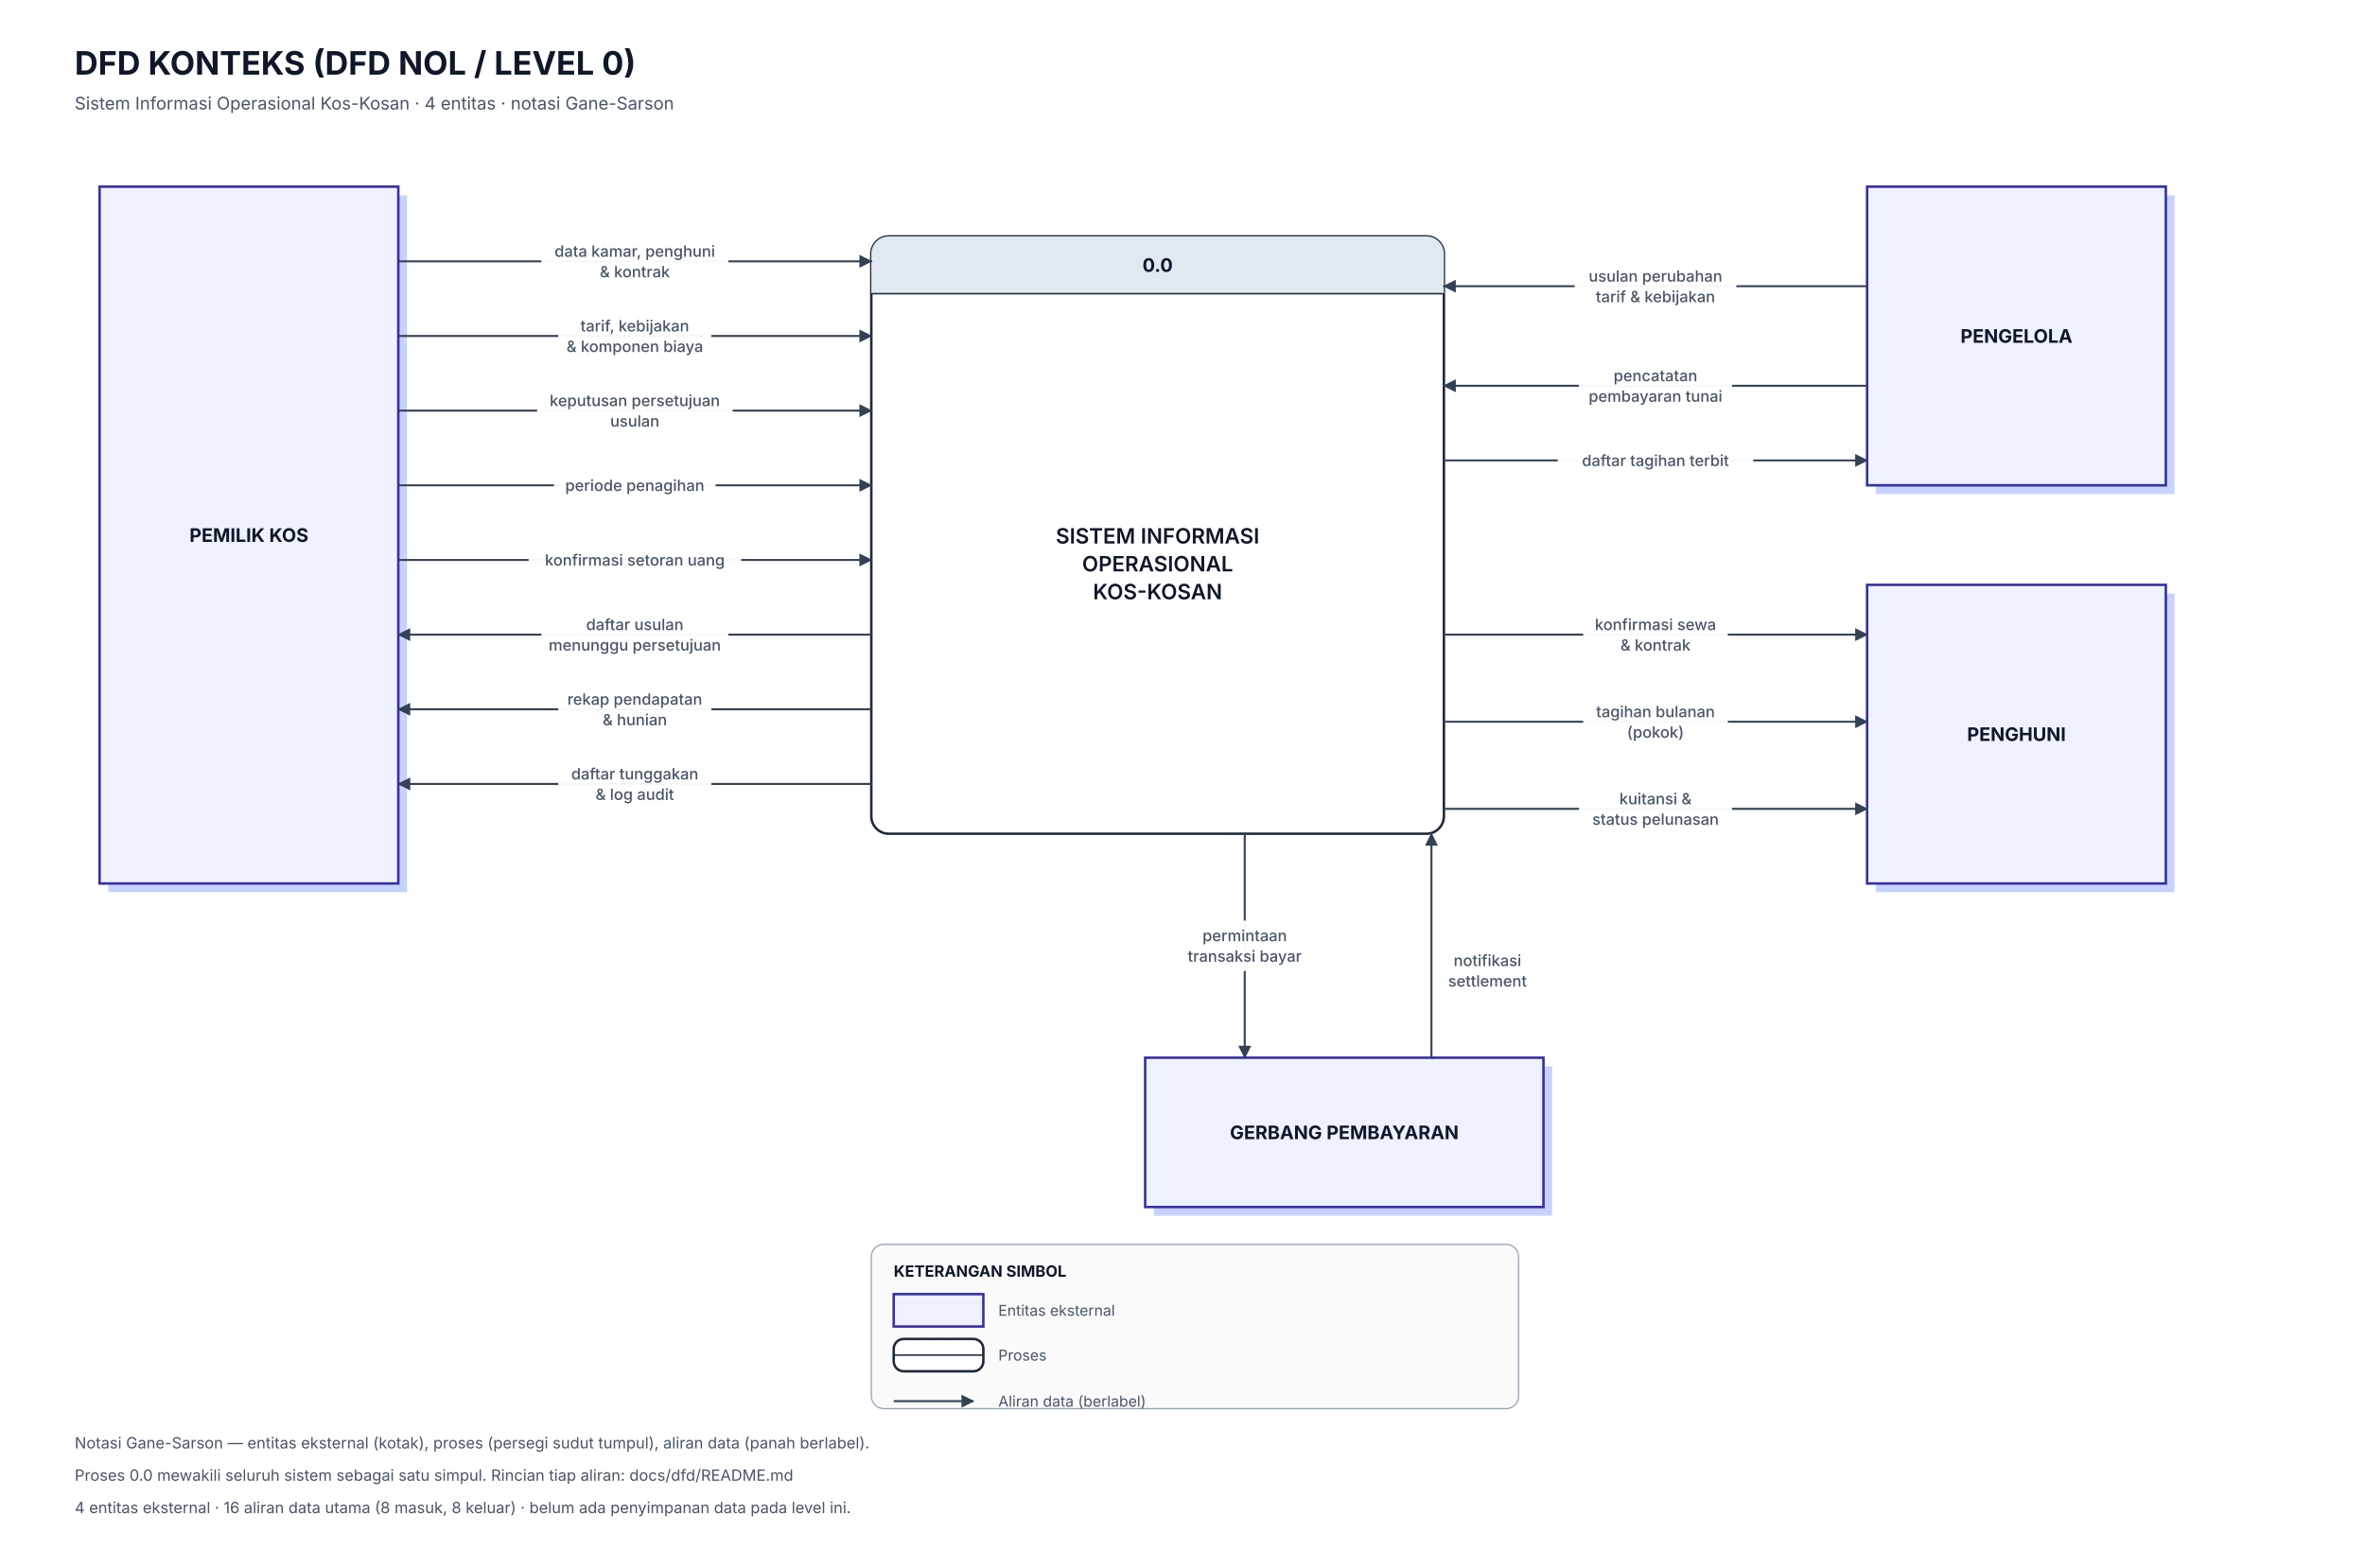
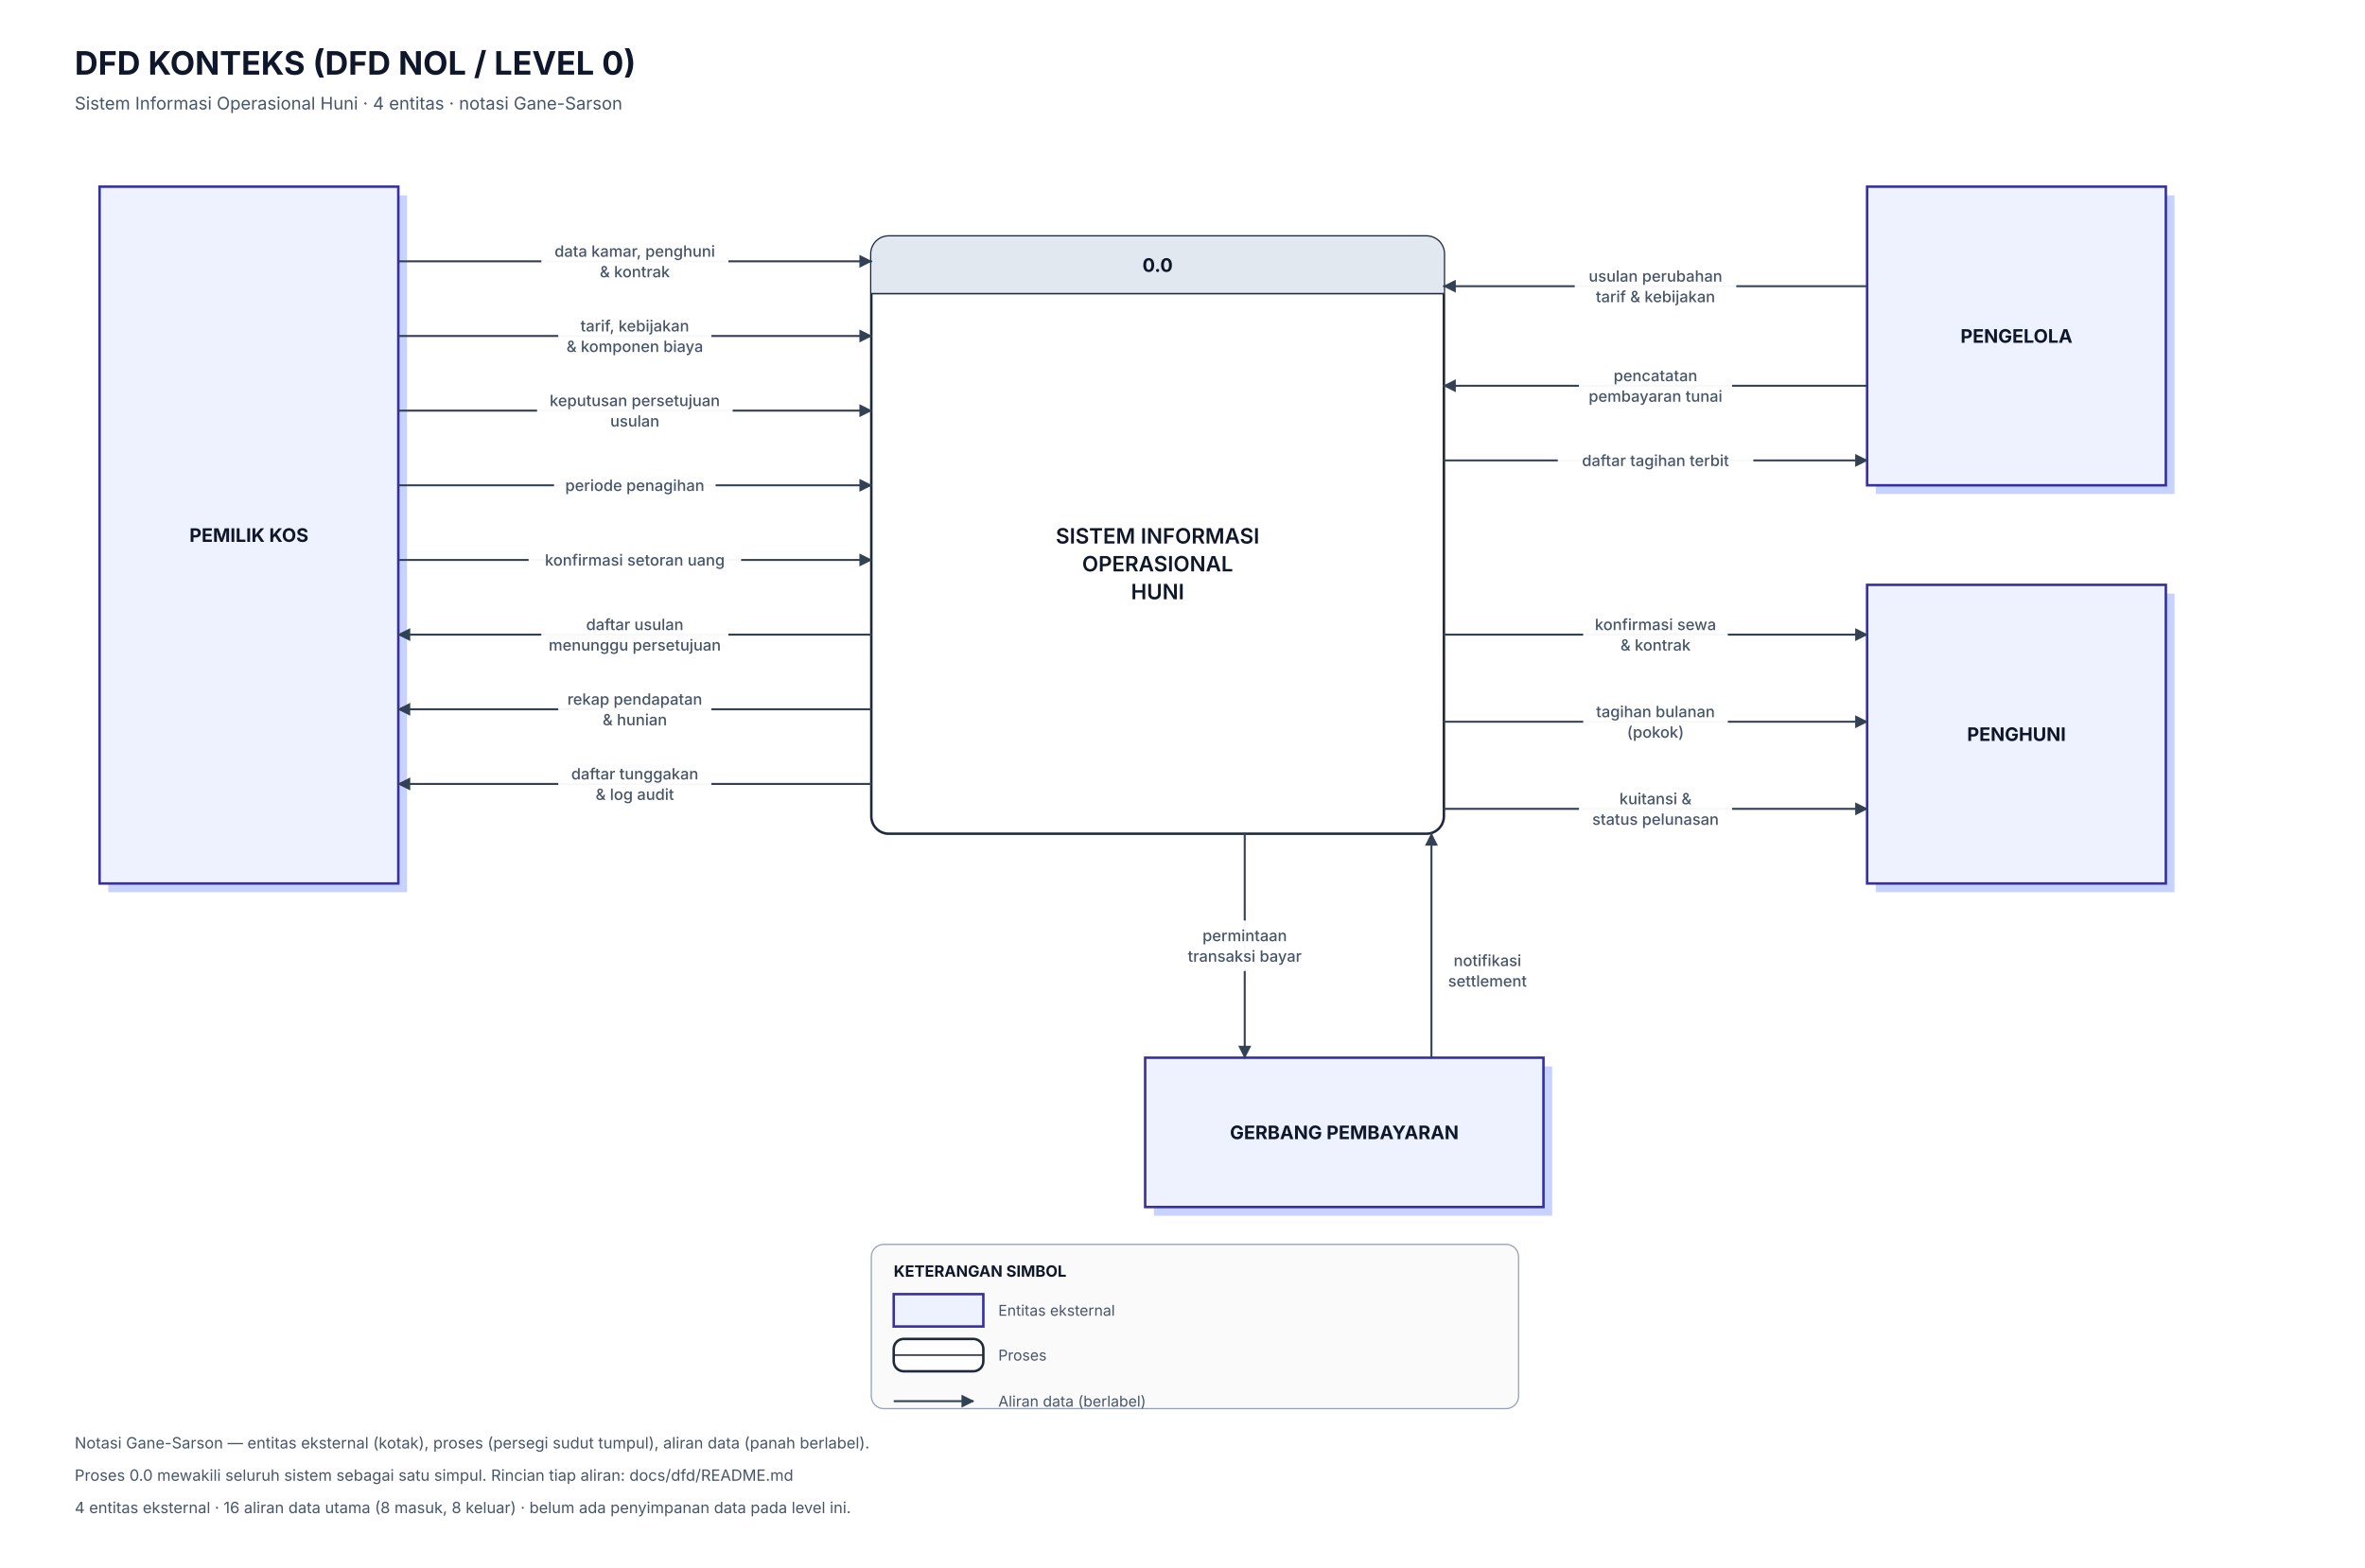
<svg xmlns="http://www.w3.org/2000/svg" width="1900" height="1260" viewBox="0 0 1900 1260" font-family="'Segoe UI', 'Inter', 'Helvetica Neue', Arial, sans-serif">
  <defs>
    <marker id="arrow" viewBox="0 0 10 10" refX="9.2" refY="5" markerWidth="6.5" markerHeight="6.5" orient="auto-start-reverse">
      <path d="M0,0 L10,5 L0,10 Z" fill="#334155" />
    </marker>
  </defs>
  <rect width="1900" height="1260" fill="#ffffff" />
  <text x="60" y="60" font-size="26" font-weight="700" fill="#0f172a">DFD KONTEKS (DFD NOL / LEVEL 0)</text>
-   <text x="60" y="88" font-size="14" font-weight="400" fill="#475569">Sistem Informasi Operasional Kos-Kosan  ·  4 entitas  ·  notasi Gane-Sarson</text>
+   <text x="60" y="88" font-size="14" font-weight="400" fill="#475569">Sistem Informasi Operasional Huni  ·  4 entitas  ·  notasi Gane-Sarson</text>
  <rect x="87" y="157" width="240" height="560" fill="#c7d2fe" />
  <rect x="80" y="150" width="240" height="560" fill="#eef2ff" stroke="#3730a3" stroke-width="2" />
  <text x="200" y="430" text-anchor="middle" dominant-baseline="central" font-size="15" font-weight="700" fill="#0f172a">PEMILIK KOS</text>
  <rect x="1507" y="157" width="240" height="240" fill="#c7d2fe" />
  <rect x="1500" y="150" width="240" height="240" fill="#eef2ff" stroke="#3730a3" stroke-width="2" />
  <text x="1620" y="270" text-anchor="middle" dominant-baseline="central" font-size="15" font-weight="700" fill="#0f172a">PENGELOLA</text>
  <rect x="1507" y="477" width="240" height="240" fill="#c7d2fe" />
  <rect x="1500" y="470" width="240" height="240" fill="#eef2ff" stroke="#3730a3" stroke-width="2" />
  <text x="1620" y="590" text-anchor="middle" dominant-baseline="central" font-size="15" font-weight="700" fill="#0f172a">PENGHUNI</text>
  <rect x="927" y="857" width="320" height="120" fill="#c7d2fe" />
  <rect x="920" y="850" width="320" height="120" fill="#eef2ff" stroke="#3730a3" stroke-width="2" />
  <text x="1080" y="910" text-anchor="middle" dominant-baseline="central" font-size="15" font-weight="700" fill="#0f172a">GERBANG PEMBAYARAN</text>
  <rect x="700" y="190" width="460" height="480" rx="14" ry="14" fill="#ffffff" stroke="#1e293b" stroke-width="2" />
  <path d="M714 190 H1146 A14 14 0 0 1 1160 204 V236 H700 V204 A14 14 0 0 1 714 190 Z" fill="#e2e8f0" />
  <path d="M700 236 H1160" stroke="#1e293b" stroke-width="1.2" />
  <text x="930" y="213" text-anchor="middle" dominant-baseline="central" font-size="15" font-weight="700" fill="#0f172a">0.0</text>
  <text x="930" y="430.6" text-anchor="middle" dominant-baseline="central" font-size="17" font-weight="600" fill="#0f172a">SISTEM INFORMASI</text>
  <text x="930" y="453" text-anchor="middle" dominant-baseline="central" font-size="17" font-weight="600" fill="#0f172a">OPERASIONAL</text>
-   <text x="930" y="475.4" text-anchor="middle" dominant-baseline="central" font-size="17" font-weight="600" fill="#0f172a">KOS-KOSAN</text>
+   <text x="930" y="475.4" text-anchor="middle" dominant-baseline="central" font-size="17" font-weight="600" fill="#0f172a">HUNI</text>
  <path d="M320 210 L700 210" fill="none" stroke="#334155" stroke-width="1.6" marker-end="url(#arrow)" stroke-linejoin="round" stroke-linecap="round" />
  <path d="M320 270 L700 270" fill="none" stroke="#334155" stroke-width="1.6" marker-end="url(#arrow)" stroke-linejoin="round" stroke-linecap="round" />
  <path d="M320 330 L700 330" fill="none" stroke="#334155" stroke-width="1.6" marker-end="url(#arrow)" stroke-linejoin="round" stroke-linecap="round" />
  <path d="M320 390 L700 390" fill="none" stroke="#334155" stroke-width="1.6" marker-end="url(#arrow)" stroke-linejoin="round" stroke-linecap="round" />
  <path d="M320 450 L700 450" fill="none" stroke="#334155" stroke-width="1.6" marker-end="url(#arrow)" stroke-linejoin="round" stroke-linecap="round" />
  <path d="M1500 230 L1160 230" fill="none" stroke="#334155" stroke-width="1.6" marker-end="url(#arrow)" stroke-linejoin="round" stroke-linecap="round" />
  <path d="M1500 310 L1160 310" fill="none" stroke="#334155" stroke-width="1.6" marker-end="url(#arrow)" stroke-linejoin="round" stroke-linecap="round" />
  <path d="M1150 850 L1150 670" fill="none" stroke="#334155" stroke-width="1.6" marker-end="url(#arrow)" stroke-linejoin="round" stroke-linecap="round" />
  <path d="M1160 510 L1500 510" fill="none" stroke="#334155" stroke-width="1.6" marker-end="url(#arrow)" stroke-linejoin="round" stroke-linecap="round" />
  <path d="M700 510 L320 510" fill="none" stroke="#334155" stroke-width="1.6" marker-end="url(#arrow)" stroke-linejoin="round" stroke-linecap="round" />
  <path d="M1160 580 L1500 580" fill="none" stroke="#334155" stroke-width="1.6" marker-end="url(#arrow)" stroke-linejoin="round" stroke-linecap="round" />
  <path d="M1160 370 L1500 370" fill="none" stroke="#334155" stroke-width="1.6" marker-end="url(#arrow)" stroke-linejoin="round" stroke-linecap="round" />
  <path d="M1160 650 L1500 650" fill="none" stroke="#334155" stroke-width="1.6" marker-end="url(#arrow)" stroke-linejoin="round" stroke-linecap="round" />
  <path d="M700 570 L320 570" fill="none" stroke="#334155" stroke-width="1.6" marker-end="url(#arrow)" stroke-linejoin="round" stroke-linecap="round" />
  <path d="M700 630 L320 630" fill="none" stroke="#334155" stroke-width="1.6" marker-end="url(#arrow)" stroke-linejoin="round" stroke-linecap="round" />
  <path d="M1000 670 L1000 850" fill="none" stroke="#334155" stroke-width="1.6" marker-end="url(#arrow)" stroke-linejoin="round" stroke-linecap="round" />
  <rect x="434.9" y="189.8" width="150.3" height="40.5" rx="4" fill="#ffffff" opacity="0.96" />
  <text x="510" y="201.8" text-anchor="middle" dominant-baseline="central" font-size="12.5" font-weight="500" fill="#475569">data kamar, penghuni</text>
  <text x="510" y="218.3" text-anchor="middle" dominant-baseline="central" font-size="12.5" font-weight="500" fill="#475569">&amp; kontrak</text>
  <rect x="448.5" y="249.8" width="123" height="40.5" rx="4" fill="#ffffff" opacity="0.96" />
  <text x="510" y="261.8" text-anchor="middle" dominant-baseline="central" font-size="12.5" font-weight="500" fill="#475569">tarif, kebijakan</text>
  <text x="510" y="278.3" text-anchor="middle" dominant-baseline="central" font-size="12.5" font-weight="500" fill="#475569">&amp; komponen biaya</text>
  <rect x="431.5" y="309.8" width="157.1" height="40.5" rx="4" fill="#ffffff" opacity="0.96" />
  <text x="510" y="321.8" text-anchor="middle" dominant-baseline="central" font-size="12.5" font-weight="500" fill="#475569">keputusan persetujuan</text>
  <text x="510" y="338.3" text-anchor="middle" dominant-baseline="central" font-size="12.5" font-weight="500" fill="#475569">usulan</text>
  <rect x="445.1" y="378.1" width="129.8" height="23.8" rx="4" fill="#ffffff" opacity="0.96" />
  <text x="510" y="390" text-anchor="middle" dominant-baseline="central" font-size="12.5" font-weight="500" fill="#475569">periode penagihan</text>
  <rect x="424.7" y="438.1" width="170.7" height="23.8" rx="4" fill="#ffffff" opacity="0.96" />
  <text x="510" y="450" text-anchor="middle" dominant-baseline="central" font-size="12.5" font-weight="500" fill="#475569">konfirmasi setoran uang</text>
  <rect x="1265.1" y="209.8" width="129.8" height="40.5" rx="4" fill="#ffffff" opacity="0.96" />
  <text x="1330" y="221.8" text-anchor="middle" dominant-baseline="central" font-size="12.5" font-weight="500" fill="#475569">usulan perubahan</text>
  <text x="1330" y="238.3" text-anchor="middle" dominant-baseline="central" font-size="12.5" font-weight="500" fill="#475569">tarif &amp; kebijakan</text>
  <rect x="1268.5" y="289.8" width="123" height="40.5" rx="4" fill="#ffffff" opacity="0.96" />
  <text x="1330" y="301.8" text-anchor="middle" dominant-baseline="central" font-size="12.5" font-weight="500" fill="#475569">pencatatan</text>
  <text x="1330" y="318.3" text-anchor="middle" dominant-baseline="central" font-size="12.5" font-weight="500" fill="#475569">pembayaran tunai</text>
  <rect x="1153.9" y="759.8" width="82.1" height="40.5" rx="4" fill="#ffffff" opacity="0.96" />
  <text x="1195" y="771.8" text-anchor="middle" dominant-baseline="central" font-size="12.5" font-weight="500" fill="#475569">notifikasi</text>
  <text x="1195" y="788.3" text-anchor="middle" dominant-baseline="central" font-size="12.5" font-weight="500" fill="#475569">settlement</text>
  <rect x="1271.9" y="489.8" width="116.2" height="40.5" rx="4" fill="#ffffff" opacity="0.96" />
  <text x="1330" y="501.8" text-anchor="middle" dominant-baseline="central" font-size="12.5" font-weight="500" fill="#475569">konfirmasi sewa</text>
  <text x="1330" y="518.3" text-anchor="middle" dominant-baseline="central" font-size="12.5" font-weight="500" fill="#475569">&amp; kontrak</text>
  <rect x="434.9" y="489.8" width="150.3" height="40.5" rx="4" fill="#ffffff" opacity="0.96" />
  <text x="510" y="501.8" text-anchor="middle" dominant-baseline="central" font-size="12.5" font-weight="500" fill="#475569">daftar usulan</text>
  <text x="510" y="518.3" text-anchor="middle" dominant-baseline="central" font-size="12.5" font-weight="500" fill="#475569">menunggu persetujuan</text>
  <rect x="1271.9" y="559.8" width="116.2" height="40.5" rx="4" fill="#ffffff" opacity="0.96" />
  <text x="1330" y="571.8" text-anchor="middle" dominant-baseline="central" font-size="12.5" font-weight="500" fill="#475569">tagihan bulanan</text>
  <text x="1330" y="588.3" text-anchor="middle" dominant-baseline="central" font-size="12.5" font-weight="500" fill="#475569">(pokok)</text>
  <rect x="1251.5" y="358.1" width="157.1" height="23.8" rx="4" fill="#ffffff" opacity="0.96" />
  <text x="1330" y="370" text-anchor="middle" dominant-baseline="central" font-size="12.5" font-weight="500" fill="#475569">daftar tagihan terbit</text>
  <rect x="1268.5" y="629.8" width="123" height="40.5" rx="4" fill="#ffffff" opacity="0.96" />
  <text x="1330" y="641.8" text-anchor="middle" dominant-baseline="central" font-size="12.5" font-weight="500" fill="#475569">kuitansi &amp;</text>
  <text x="1330" y="658.3" text-anchor="middle" dominant-baseline="central" font-size="12.5" font-weight="500" fill="#475569">status pelunasan</text>
  <rect x="448.5" y="549.8" width="123" height="40.5" rx="4" fill="#ffffff" opacity="0.96" />
  <text x="510" y="561.8" text-anchor="middle" dominant-baseline="central" font-size="12.5" font-weight="500" fill="#475569">rekap pendapatan</text>
  <text x="510" y="578.3" text-anchor="middle" dominant-baseline="central" font-size="12.5" font-weight="500" fill="#475569">&amp; hunian</text>
  <rect x="448.5" y="609.8" width="123" height="40.5" rx="4" fill="#ffffff" opacity="0.96" />
  <text x="510" y="621.8" text-anchor="middle" dominant-baseline="central" font-size="12.5" font-weight="500" fill="#475569">daftar tunggakan</text>
  <text x="510" y="638.3" text-anchor="middle" dominant-baseline="central" font-size="12.5" font-weight="500" fill="#475569">&amp; log audit</text>
  <rect x="941.9" y="739.8" width="116.2" height="40.5" rx="4" fill="#ffffff" opacity="0.96" />
  <text x="1000" y="751.8" text-anchor="middle" dominant-baseline="central" font-size="12.5" font-weight="500" fill="#475569">permintaan</text>
  <text x="1000" y="768.3" text-anchor="middle" dominant-baseline="central" font-size="12.5" font-weight="500" fill="#475569">transaksi bayar</text>
  <rect x="700" y="1000" width="520" height="132" rx="10" fill="#fafafa" stroke="#94a3b8" stroke-width="1" />
  <text x="718" y="1026" font-size="12.5" font-weight="700" fill="#0f172a">KETERANGAN SIMBOL</text>
  <rect x="718" y="1040" width="72" height="26" fill="#eef2ff" stroke="#3730a3" stroke-width="2" />
  <text x="802" y="1053" font-size="12" fill="#475569" dominant-baseline="central">Entitas eksternal</text>
  <rect x="718" y="1076" width="72" height="26" rx="8" fill="#ffffff" stroke="#1e293b" stroke-width="2" />
  <path d="M718 1089 H790" stroke="#1e293b" stroke-width="1.2" />
  <text x="802" y="1089" font-size="12" fill="#475569" dominant-baseline="central">Proses</text>
  <path d="M718 1126 H782" fill="none" stroke="#334155" stroke-width="1.6" marker-end="url(#arrow)" />
  <text x="802" y="1126" font-size="12" fill="#475569" dominant-baseline="central">Aliran data (berlabel)</text>
  <text x="60" y="1164" font-size="12.5" fill="#475569">Notasi Gane-Sarson — entitas eksternal (kotak), proses (persegi sudut tumpul), aliran data (panah berlabel).</text>
  <text x="60" y="1190" font-size="12.5" fill="#475569">Proses 0.0 mewakili seluruh sistem sebagai satu simpul. Rincian tiap aliran: docs/dfd/README.md</text>
  <text x="60" y="1216" font-size="12.5" fill="#475569">4 entitas eksternal  ·  16 aliran data utama (8 masuk, 8 keluar)  ·  belum ada penyimpanan data pada level ini.</text>
</svg>
